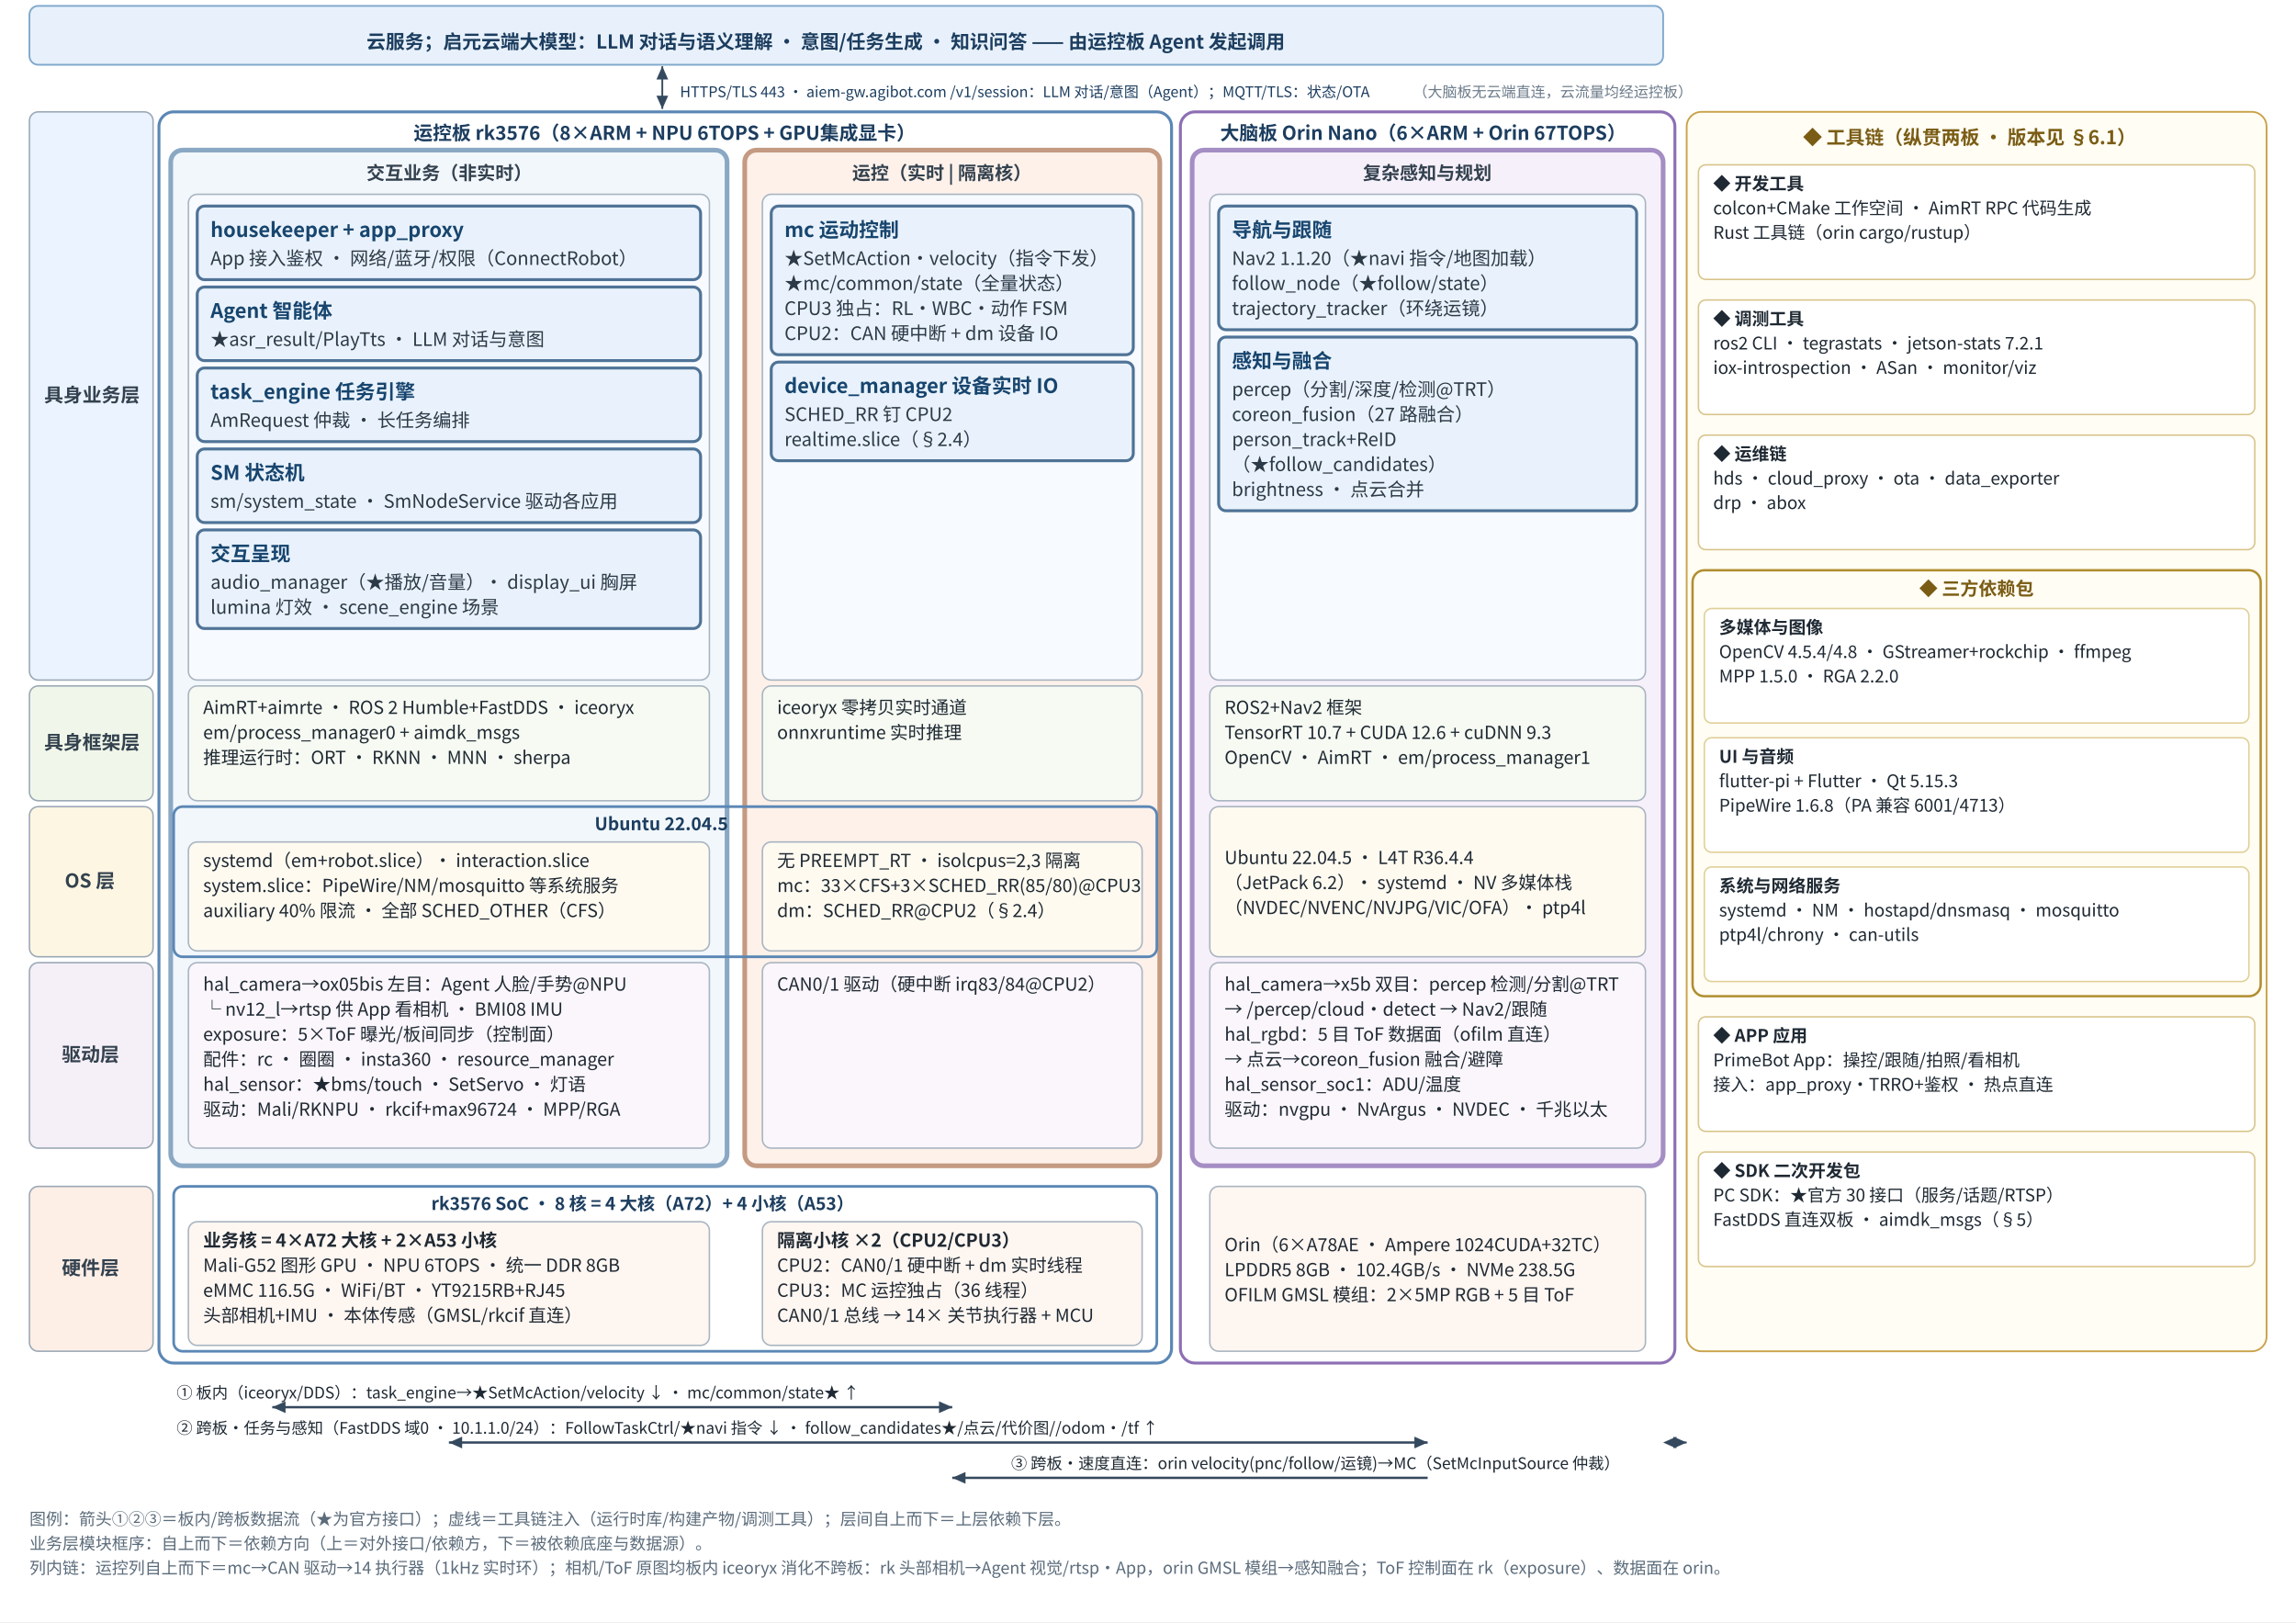
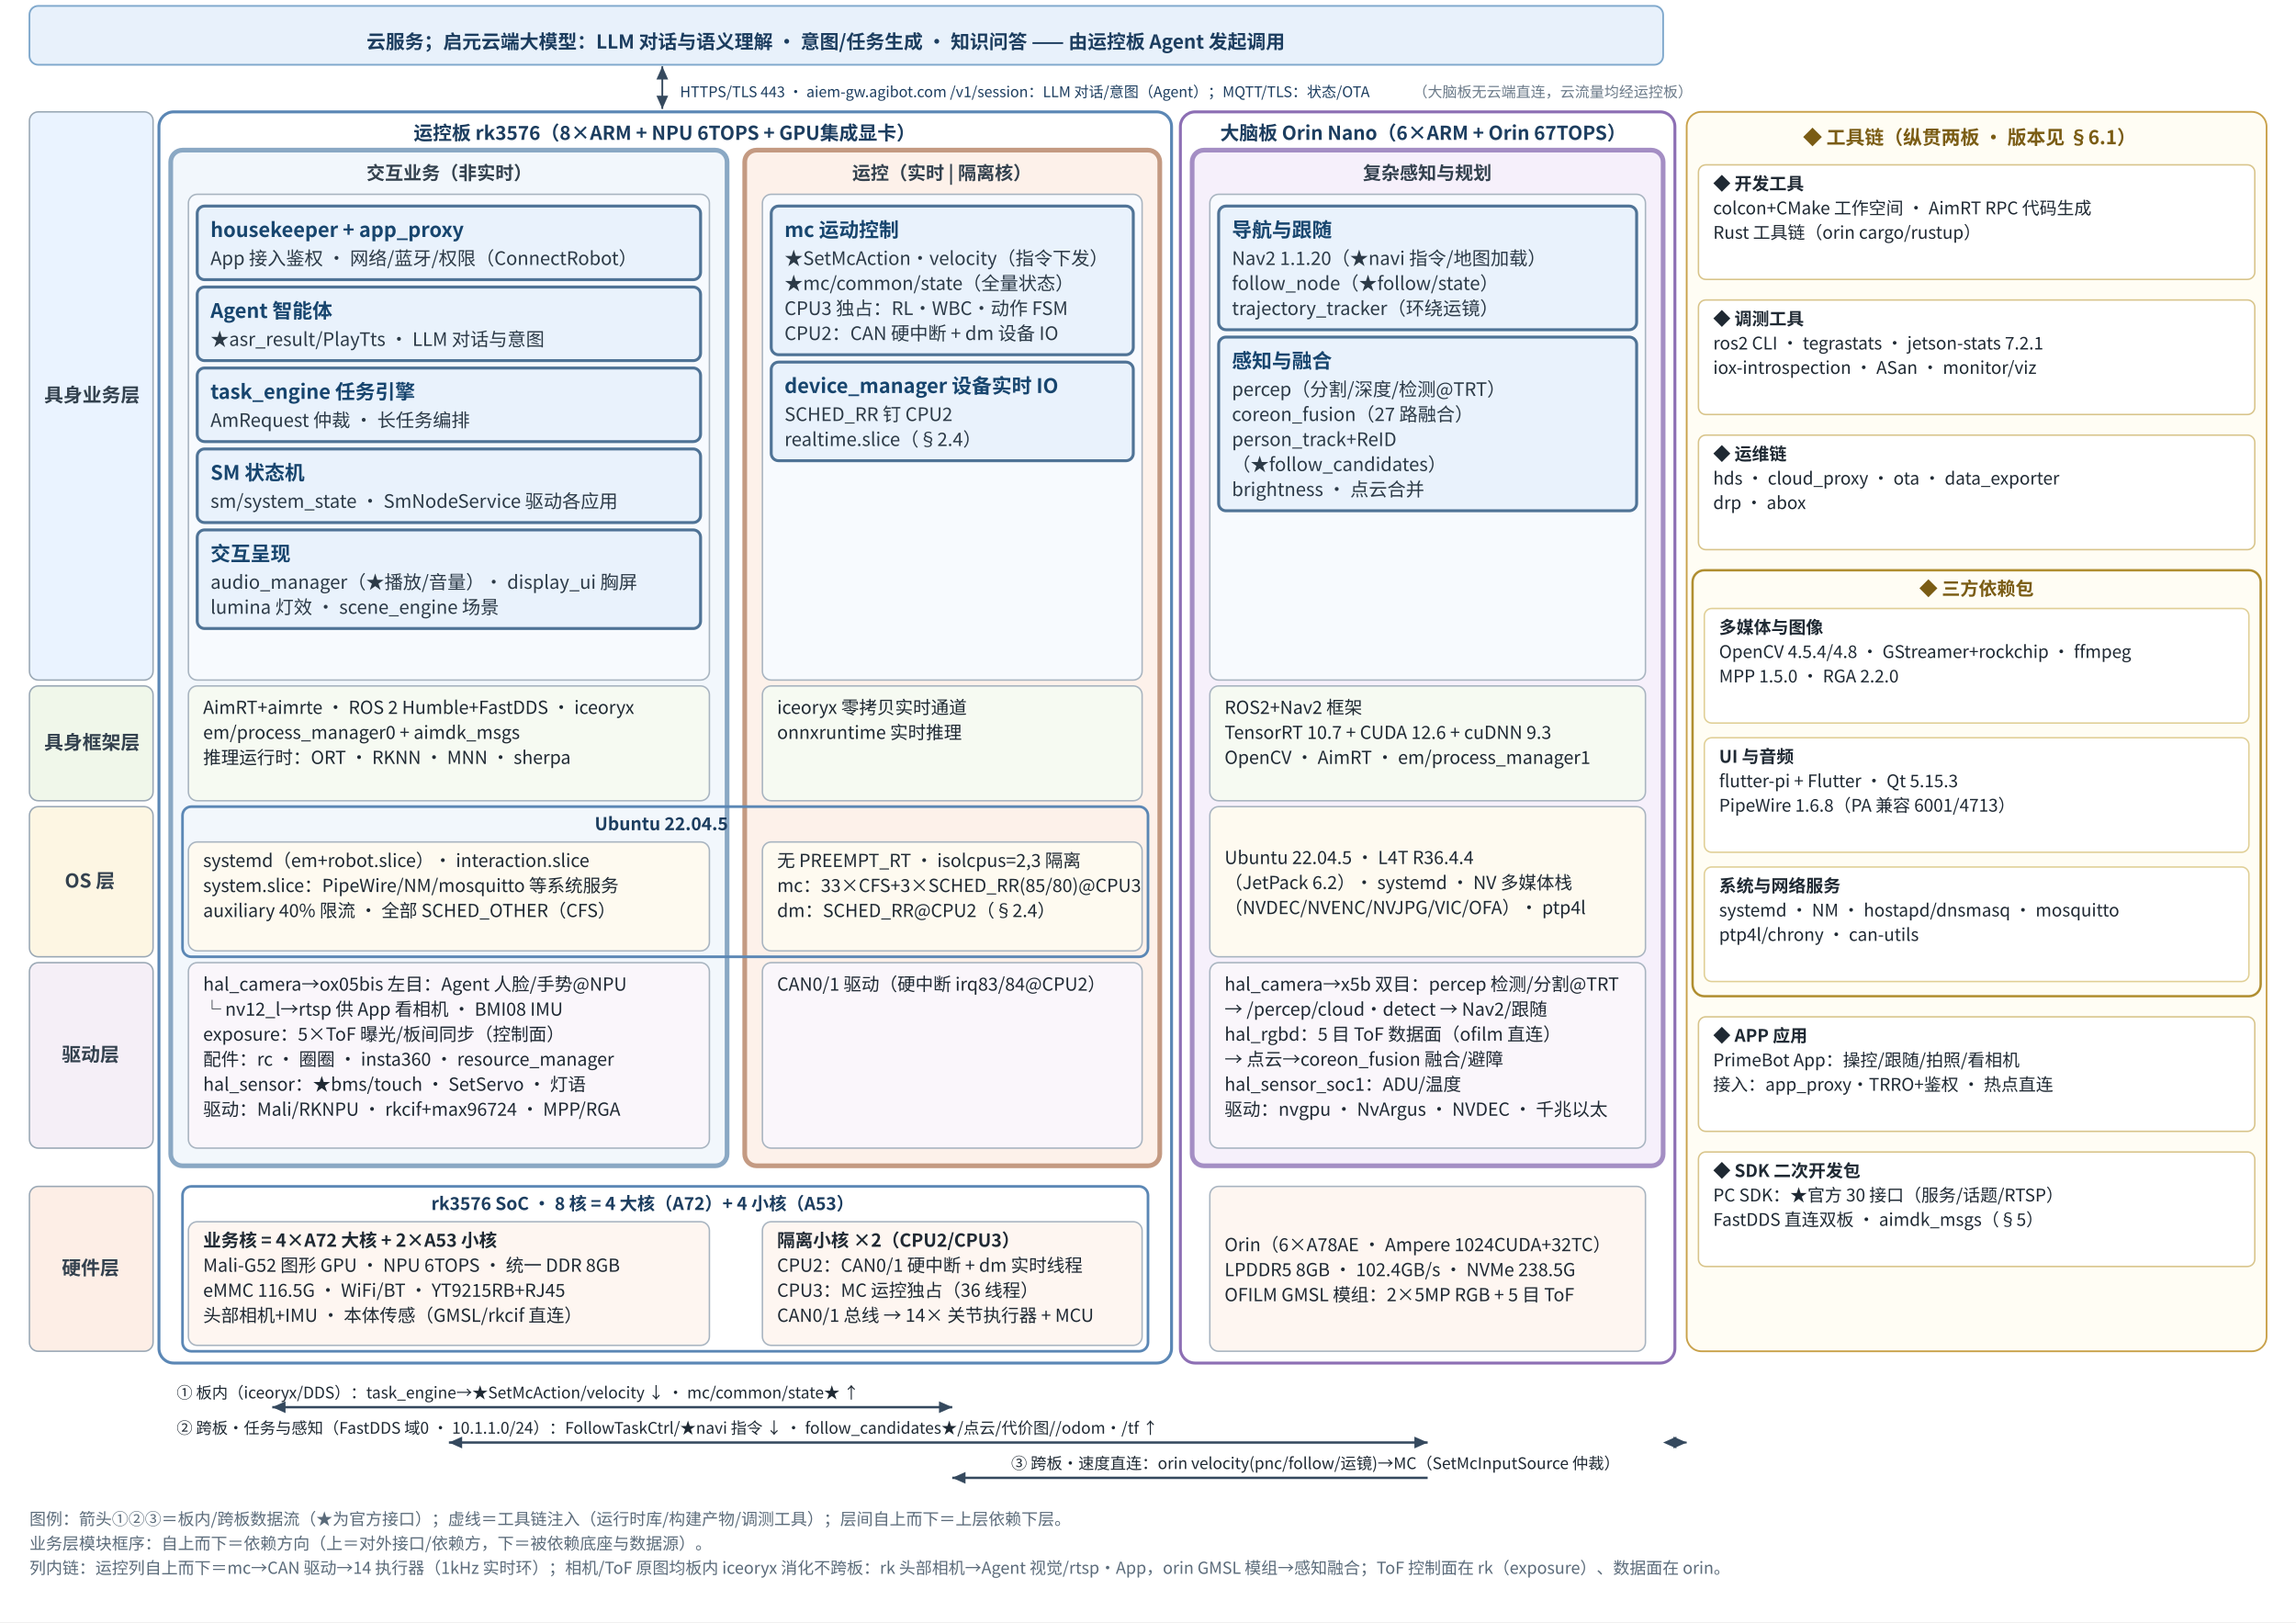
<svg xmlns="http://www.w3.org/2000/svg" width="1560" height="1102" viewBox="0 0 1560 1102">
  <rect x="0" y="0" width="1560" height="1102" fill="#ffffff" />
  <rect x="20" y="4" width="1110" height="40" rx="6" fill="#e8f1fb" stroke="#7fa8cc" stroke-width="1.2" />
  <text x="249" y="33" font-family="Noto Sans CJK SC" font-size="13" fill="#1c3d5f" font-weight="700">云服务；启元云端大模型：LLM 对话与语义理解 · 意图/任务生成 · 知识问答 —— 由运控板 Agent 发起调用</text>
  <line x1="450" y1="45" x2="450" y2="74" stroke="#35495e" stroke-width="1.2" />
  <polygon points="450,74 446,65 454,65" fill="#35495e" />
  <polygon points="450,45 454,54 446,54" fill="#35495e" />
  <text x="462" y="66" font-family="Noto Sans CJK SC" font-size="10" fill="#1c3d5f">HTTPS/TLS 443 · aiem-gw.agibot.com /v1/session：LLM 对话/意图（Agent）；MQTT/TLS：状态/OTA</text>
  <text x="960" y="66" font-family="Noto Sans CJK SC" font-size="10" fill="#6b7a89">（大脑板无云端直连，云流量均经运控板）</text>
  <rect x="108" y="76" width="688" height="850" rx="10" fill="#ffffff" stroke="#5b87b5" stroke-width="2" />
  <text x="281" y="95" font-family="Noto Sans CJK SC" font-size="13" fill="#1c3d5f" font-weight="700">运控板 rk3576（8×ARM + NPU 6TOPS + GPU集成显卡）</text>
  <rect x="802" y="76" width="336" height="850" rx="10" fill="#ffffff" stroke="#8d6fb4" stroke-width="2" />
  <text x="829" y="95" font-family="Noto Sans CJK SC" font-size="13" fill="#1c3d5f" font-weight="700">大脑板 Orin Nano（6×ARM + Orin 67TOPS）</text>
  <rect x="116" y="102" width="378" height="690" rx="8" fill="#f2f7fc" stroke="#8aa8c4" stroke-width="3.2" />
  <text x="249" y="122" font-family="Noto Sans CJK SC" font-size="12.5" fill="#33414e" font-weight="700">交互业务（非实时）</text>
  <rect x="506" y="102" width="282" height="690" rx="8" fill="#fdf1ea" stroke="#c49a82" stroke-width="3.2" />
  <text x="579" y="122" font-family="Noto Sans CJK SC" font-size="12.5" fill="#33414e" font-weight="700">运控（实时 | 隔离核）</text>
  <rect x="810" y="102" width="320" height="690" rx="8" fill="#f6f0fb" stroke="#a48ec4" stroke-width="3.2" />
  <text x="926" y="122" font-family="Noto Sans CJK SC" font-size="12.5" fill="#33414e" font-weight="700">复杂感知与规划</text>
  <rect x="20" y="76" width="84" height="386" rx="6" fill="#eaf3ff" stroke="#9aa8b5" stroke-width="1" />
  <text x="30" y="273" font-family="Noto Sans CJK SC" font-size="13" fill="#33414e" font-weight="700">具身业务层</text>
  <rect x="128" y="132" width="354" height="330" rx="6" fill="#f7fafe" stroke="#a8b4c0" stroke-width="1" />
  <rect x="134" y="140" width="342" height="50" rx="5" fill="#e9f2fc" stroke="#4f7396" stroke-width="2" />
  <text x="143" y="161" font-family="Noto Sans CJK SC" font-size="13.6" fill="#17456e" font-weight="700">housekeeper + app_proxy</text>
  <text x="143" y="180" font-family="Noto Sans CJK SC" font-size="12.6" fill="#2c3a47">App 接入鉴权 · 网络/蓝牙/权限（ConnectRobot）</text>
  <rect x="134" y="195" width="342" height="50" rx="5" fill="#e9f2fc" stroke="#4f7396" stroke-width="2" />
  <text x="143" y="216" font-family="Noto Sans CJK SC" font-size="13.6" fill="#17456e" font-weight="700">Agent 智能体</text>
  <text x="143" y="235" font-family="Noto Sans CJK SC" font-size="12.6" fill="#2c3a47">★asr_result/PlayTts · LLM 对话与意图</text>
  <rect x="134" y="250" width="342" height="50" rx="5" fill="#e9f2fc" stroke="#4f7396" stroke-width="2" />
  <text x="143" y="271" font-family="Noto Sans CJK SC" font-size="13.6" fill="#17456e" font-weight="700">task_engine 任务引擎</text>
  <text x="143" y="290" font-family="Noto Sans CJK SC" font-size="12.6" fill="#2c3a47">AmRequest 仲裁 · 长任务编排</text>
  <rect x="134" y="305" width="342" height="50" rx="5" fill="#e9f2fc" stroke="#4f7396" stroke-width="2" />
  <text x="143" y="326" font-family="Noto Sans CJK SC" font-size="13.6" fill="#17456e" font-weight="700">SM 状态机</text>
  <text x="143" y="345" font-family="Noto Sans CJK SC" font-size="12.6" fill="#2c3a47">sm/system_state · SmNodeService 驱动各应用</text>
  <rect x="134" y="360" width="342" height="67" rx="5" fill="#e9f2fc" stroke="#4f7396" stroke-width="2" />
  <text x="143" y="381" font-family="Noto Sans CJK SC" font-size="13.6" fill="#17456e" font-weight="700">交互呈现</text>
  <text x="143" y="400" font-family="Noto Sans CJK SC" font-size="12.6" fill="#2c3a47">audio_manager（★播放/音量）· display_ui 胸屏</text>
  <text x="143" y="417" font-family="Noto Sans CJK SC" font-size="12.6" fill="#2c3a47">lumina 灯效 · scene_engine 场景</text>
  <rect x="518" y="132" width="258" height="330" rx="6" fill="#f7fafe" stroke="#a8b4c0" stroke-width="1" />
  <rect x="524" y="140" width="246" height="101" rx="5" fill="#e9f2fc" stroke="#4f7396" stroke-width="2" />
  <text x="533" y="161" font-family="Noto Sans CJK SC" font-size="13.6" fill="#17456e" font-weight="700">mc 运动控制</text>
  <text x="533" y="180" font-family="Noto Sans CJK SC" font-size="12.6" fill="#2c3a47">★SetMcAction·velocity（指令下发）</text>
  <text x="533" y="197" font-family="Noto Sans CJK SC" font-size="12.6" fill="#2c3a47">★mc/common/state（全量状态）</text>
  <text x="533" y="214" font-family="Noto Sans CJK SC" font-size="12.6" fill="#2c3a47">CPU3 独占：RL·WBC·动作 FSM</text>
  <text x="533" y="231" font-family="Noto Sans CJK SC" font-size="12.6" fill="#2c3a47">CPU2：CAN 硬中断 + dm 设备 IO</text>
  <rect x="524" y="246" width="246" height="67" rx="5" fill="#e9f2fc" stroke="#4f7396" stroke-width="2" />
  <text x="533" y="267" font-family="Noto Sans CJK SC" font-size="13.6" fill="#17456e" font-weight="700">device_manager 设备实时 IO</text>
  <text x="533" y="286" font-family="Noto Sans CJK SC" font-size="12.6" fill="#2c3a47">SCHED_RR 钉 CPU2</text>
  <text x="533" y="303" font-family="Noto Sans CJK SC" font-size="12.6" fill="#2c3a47">realtime.slice（§2.4）</text>
  <rect x="822" y="132" width="296" height="330" rx="6" fill="#f7fafe" stroke="#a8b4c0" stroke-width="1" />
  <rect x="828" y="140" width="284" height="84" rx="5" fill="#e9f2fc" stroke="#4f7396" stroke-width="2" />
  <text x="837" y="161" font-family="Noto Sans CJK SC" font-size="13.6" fill="#17456e" font-weight="700">导航与跟随</text>
  <text x="837" y="180" font-family="Noto Sans CJK SC" font-size="12.6" fill="#2c3a47">Nav2 1.1.20（★navi 指令/地图加载）</text>
  <text x="837" y="197" font-family="Noto Sans CJK SC" font-size="12.6" fill="#2c3a47">follow_node（★follow/state）</text>
  <text x="837" y="214" font-family="Noto Sans CJK SC" font-size="12.6" fill="#2c3a47">trajectory_tracker（环绕运镜）</text>
  <rect x="828" y="229" width="284" height="118" rx="5" fill="#e9f2fc" stroke="#4f7396" stroke-width="2" />
  <text x="837" y="250" font-family="Noto Sans CJK SC" font-size="13.6" fill="#17456e" font-weight="700">感知与融合</text>
  <text x="837" y="269" font-family="Noto Sans CJK SC" font-size="12.6" fill="#2c3a47">percep（分割/深度/检测@TRT）</text>
  <text x="837" y="286" font-family="Noto Sans CJK SC" font-size="12.6" fill="#2c3a47">coreon_fusion（27 路融合）</text>
  <text x="837" y="303" font-family="Noto Sans CJK SC" font-size="12.6" fill="#2c3a47">person_track+ReID</text>
  <text x="837" y="320" font-family="Noto Sans CJK SC" font-size="12.6" fill="#2c3a47">（★follow_candidates）</text>
  <text x="837" y="337" font-family="Noto Sans CJK SC" font-size="12.6" fill="#2c3a47">brightness · 点云合并</text>
  <rect x="20" y="466" width="84" height="78" rx="6" fill="#f0f7ea" stroke="#9aa8b5" stroke-width="1" />
  <text x="30" y="509" font-family="Noto Sans CJK SC" font-size="13" fill="#33414e" font-weight="700">具身框架层</text>
  <rect x="128" y="466" width="354" height="78" rx="6" fill="#f6faf2" stroke="#a8b4c0" stroke-width="1" />
  <text x="138" y="485" font-family="Noto Sans CJK SC" font-size="12.2" fill="#1f2933">AimRT+aimrte · ROS 2 Humble+FastDDS · iceoryx</text>
  <text x="138" y="502" font-family="Noto Sans CJK SC" font-size="12.2" fill="#1f2933">em/process_manager0 + aimdk_msgs</text>
  <text x="138" y="519" font-family="Noto Sans CJK SC" font-size="12.2" fill="#1f2933">推理运行时：ORT · RKNN · MNN · sherpa</text>
  <rect x="518" y="466" width="258" height="78" rx="6" fill="#f6faf2" stroke="#a8b4c0" stroke-width="1" />
  <text x="528" y="485" font-family="Noto Sans CJK SC" font-size="12.2" fill="#1f2933">iceoryx 零拷贝实时通道</text>
  <text x="528" y="502" font-family="Noto Sans CJK SC" font-size="12.2" fill="#1f2933">onnxruntime 实时推理</text>
  <rect x="822" y="466" width="296" height="78" rx="6" fill="#f6faf2" stroke="#a8b4c0" stroke-width="1" />
  <text x="832" y="485" font-family="Noto Sans CJK SC" font-size="12.2" fill="#1f2933">ROS2+Nav2 框架</text>
  <text x="832" y="502" font-family="Noto Sans CJK SC" font-size="12.2" fill="#1f2933">TensorRT 10.7 + CUDA 12.6 + cuDNN 9.3</text>
  <text x="832" y="519" font-family="Noto Sans CJK SC" font-size="12.2" fill="#1f2933">OpenCV · AimRT · em/process_manager1</text>
  <rect x="20" y="548" width="84" height="102" rx="6" fill="#fdf6e3" stroke="#9aa8b5" stroke-width="1" />
  <text x="44" y="603" font-family="Noto Sans CJK SC" font-size="13" fill="#33414e" font-weight="700">OS 层</text>
-   <rect x="118" y="548" width="668" height="102" rx="6" fill="none" stroke="#5b87b5" stroke-width="1.8" />
+   <rect x="124" y="548" width="656" height="102" rx="6" fill="none" stroke="#5b87b5" stroke-width="1.8" />
  <text x="404" y="564" font-family="Noto Sans CJK SC" font-size="12" fill="#1c3d5f" font-weight="700">Ubuntu 22.04.5</text>
  <rect x="128" y="572" width="354" height="74" rx="6" fill="#fefaf0" stroke="#a8b4c0" stroke-width="1" />
  <text x="138" y="589" font-family="Noto Sans CJK SC" font-size="12.2" fill="#1f2933">systemd（em+robot.slice）· interaction.slice</text>
  <text x="138" y="606" font-family="Noto Sans CJK SC" font-size="12.2" fill="#1f2933">system.slice：PipeWire/NM/mosquitto 等系统服务</text>
  <text x="138" y="623" font-family="Noto Sans CJK SC" font-size="12.2" fill="#1f2933">auxiliary 40% 限流 · 全部 SCHED_OTHER（CFS）</text>
  <rect x="518" y="572" width="258" height="74" rx="6" fill="#fefaf0" stroke="#a8b4c0" stroke-width="1" />
  <text x="528" y="589" font-family="Noto Sans CJK SC" font-size="12.2" fill="#1f2933">无 PREEMPT_RT · isolcpus=2,3 隔离</text>
  <text x="528" y="606" font-family="Noto Sans CJK SC" font-size="12.2" fill="#1f2933">mc：33×CFS+3×SCHED_RR(85/80)@CPU3</text>
  <text x="528" y="623" font-family="Noto Sans CJK SC" font-size="12.2" fill="#1f2933">dm：SCHED_RR@CPU2（§2.4）</text>
  <rect x="822" y="548" width="296" height="102" rx="6" fill="#fefaf0" stroke="#a8b4c0" stroke-width="1" />
  <text x="832" y="587" font-family="Noto Sans CJK SC" font-size="12.2" fill="#1f2933">Ubuntu 22.04.5 · L4T R36.4.4</text>
  <text x="832" y="604" font-family="Noto Sans CJK SC" font-size="12.2" fill="#1f2933">（JetPack 6.2）· systemd · NV 多媒体栈</text>
  <text x="832" y="621" font-family="Noto Sans CJK SC" font-size="12.2" fill="#1f2933">（NVDEC/NVENC/NVJPG/VIC/OFA）· ptp4l</text>
  <rect x="20" y="654" width="84" height="126" rx="6" fill="#f5eff7" stroke="#9aa8b5" stroke-width="1" />
  <text x="42" y="721" font-family="Noto Sans CJK SC" font-size="13" fill="#33414e" font-weight="700">驱动层</text>
  <rect x="128" y="654" width="354" height="126" rx="6" fill="#faf6fb" stroke="#a8b4c0" stroke-width="1" />
  <text x="138" y="673" font-family="Noto Sans CJK SC" font-size="12.2" fill="#1f2933">hal_camera→ox05bis 左目：Agent 人脸/手势@NPU</text>
  <text x="138" y="690" font-family="Noto Sans CJK SC" font-size="12.2" fill="#1f2933">└ nv12_l→rtsp 供 App 看相机 · BMI08 IMU</text>
  <text x="138" y="707" font-family="Noto Sans CJK SC" font-size="12.2" fill="#1f2933">exposure：5×ToF 曝光/板间同步（控制面）</text>
  <text x="138" y="724" font-family="Noto Sans CJK SC" font-size="12.2" fill="#1f2933">配件：rc · 圈圈 · insta360 · resource_manager</text>
  <text x="138" y="741" font-family="Noto Sans CJK SC" font-size="12.2" fill="#1f2933">hal_sensor：★bms/touch · SetServo · 灯语</text>
  <text x="138" y="758" font-family="Noto Sans CJK SC" font-size="12.2" fill="#1f2933">驱动：Mali/RKNPU · rkcif+max96724 · MPP/RGA</text>
  <rect x="518" y="654" width="258" height="126" rx="6" fill="#faf6fb" stroke="#a8b4c0" stroke-width="1" />
  <text x="528" y="673" font-family="Noto Sans CJK SC" font-size="12.2" fill="#1f2933">CAN0/1 驱动（硬中断 irq83/84@CPU2）</text>
  <rect x="822" y="654" width="296" height="126" rx="6" fill="#faf6fb" stroke="#a8b4c0" stroke-width="1" />
  <text x="832" y="673" font-family="Noto Sans CJK SC" font-size="12.2" fill="#1f2933">hal_camera→x5b 双目：percep 检测/分割@TRT</text>
  <text x="832" y="690" font-family="Noto Sans CJK SC" font-size="12.2" fill="#1f2933">→ /percep/cloud·detect → Nav2/跟随</text>
  <text x="832" y="707" font-family="Noto Sans CJK SC" font-size="12.2" fill="#1f2933">hal_rgbd：5 目 ToF 数据面（ofilm 直连）</text>
  <text x="832" y="724" font-family="Noto Sans CJK SC" font-size="12.2" fill="#1f2933">→ 点云→coreon_fusion 融合/避障</text>
  <text x="832" y="741" font-family="Noto Sans CJK SC" font-size="12.2" fill="#1f2933">hal_sensor_soc1：ADU/温度</text>
  <text x="832" y="758" font-family="Noto Sans CJK SC" font-size="12.2" fill="#1f2933">驱动：nvgpu · NvArgus · NVDEC · 千兆以太</text>
  <rect x="20" y="806" width="84" height="112" rx="6" fill="#fdeee6" stroke="#9aa8b5" stroke-width="1" />
  <text x="42" y="866" font-family="Noto Sans CJK SC" font-size="13" fill="#33414e" font-weight="700">硬件层</text>
-   <rect x="118" y="806" width="668" height="112" rx="6" fill="none" stroke="#5b87b5" stroke-width="1.8" />
+   <rect x="124" y="806" width="656" height="112" rx="6" fill="none" stroke="#5b87b5" stroke-width="1.8" />
  <text x="293" y="822" font-family="Noto Sans CJK SC" font-size="12" fill="#1c3d5f" font-weight="700">rk3576 SoC · 8 核 = 4 大核（A72）+ 4 小核（A53）</text>
  <rect x="128" y="830" width="354" height="84" rx="6" fill="#fef6f1" stroke="#a8b4c0" stroke-width="1" />
  <text x="138" y="847" font-family="Noto Sans CJK SC" font-size="12.2" fill="#1f2933" font-weight="700">业务核 = 4×A72 大核 + 2×A53 小核</text>
  <text x="138" y="864" font-family="Noto Sans CJK SC" font-size="12.2" fill="#1f2933">Mali-G52 图形 GPU · NPU 6TOPS · 统一 DDR 8GB</text>
  <text x="138" y="881" font-family="Noto Sans CJK SC" font-size="12.2" fill="#1f2933">eMMC 116.5G · WiFi/BT · YT9215RB+RJ45</text>
  <text x="138" y="898" font-family="Noto Sans CJK SC" font-size="12.2" fill="#1f2933">头部相机+IMU · 本体传感（GMSL/rkcif 直连）</text>
  <rect x="518" y="830" width="258" height="84" rx="6" fill="#fef6f1" stroke="#a8b4c0" stroke-width="1" />
  <text x="528" y="847" font-family="Noto Sans CJK SC" font-size="12.2" fill="#1f2933" font-weight="700">隔离小核 ×2（CPU2/CPU3）</text>
  <text x="528" y="864" font-family="Noto Sans CJK SC" font-size="12.2" fill="#1f2933">CPU2：CAN0/1 硬中断 + dm 实时线程</text>
  <text x="528" y="881" font-family="Noto Sans CJK SC" font-size="12.2" fill="#1f2933">CPU3：MC 运控独占（36 线程）</text>
  <text x="528" y="898" font-family="Noto Sans CJK SC" font-size="12.2" fill="#1f2933">CAN0/1 总线 → 14× 关节执行器 + MCU</text>
  <rect x="822" y="806" width="296" height="112" rx="6" fill="#fef6f1" stroke="#a8b4c0" stroke-width="1" />
  <text x="832" y="850" font-family="Noto Sans CJK SC" font-size="12.2" fill="#1f2933">Orin（6×A78AE · Ampere 1024CUDA+32TC）</text>
  <text x="832" y="867" font-family="Noto Sans CJK SC" font-size="12.2" fill="#1f2933">LPDDR5 8GB · 102.4GB/s · NVMe 238.5G</text>
  <text x="832" y="884" font-family="Noto Sans CJK SC" font-size="12.2" fill="#1f2933">OFILM GMSL 模组：2×5MP RGB + 5 目 ToF</text>
  <rect x="1146" y="76" width="394" height="842" rx="10" fill="#fffdf4" stroke="#c9a24b" stroke-width="1.2" />
  <text x="1225" y="98" font-family="Noto Sans CJK SC" font-size="13" fill="#7a5c14" font-weight="700">◆ 工具链（纵贯两板 · 版本见 §6.1）</text>
  <rect x="1154" y="112" width="378" height="77.8" rx="5" fill="#ffffff" stroke="#d8c48a" stroke-width="1" />
  <text x="1164" y="129" font-family="Noto Sans CJK SC" font-size="11.8" fill="#1f2933" font-weight="700">◆ 开发工具</text>
  <text x="1164" y="145.6" font-family="Noto Sans CJK SC" font-size="11.8" fill="#1f2933">colcon+CMake 工作空间 · AimRT RPC 代码生成</text>
  <text x="1164" y="162.2" font-family="Noto Sans CJK SC" font-size="11.8" fill="#1f2933">Rust 工具链（orin cargo/rustup）</text>
  <rect x="1154" y="203.8" width="378" height="77.8" rx="5" fill="#ffffff" stroke="#d8c48a" stroke-width="1" />
  <text x="1164" y="220.8" font-family="Noto Sans CJK SC" font-size="11.8" fill="#1f2933" font-weight="700">◆ 调测工具</text>
  <text x="1164" y="237.4" font-family="Noto Sans CJK SC" font-size="11.8" fill="#1f2933">ros2 CLI · tegrastats · jetson-stats 7.2.1</text>
  <text x="1164" y="254.0" font-family="Noto Sans CJK SC" font-size="11.8" fill="#1f2933">iox-introspection · ASan · monitor/viz</text>
  <rect x="1154" y="295.6" width="378" height="77.8" rx="5" fill="#ffffff" stroke="#d8c48a" stroke-width="1" />
  <text x="1164" y="312.6" font-family="Noto Sans CJK SC" font-size="11.8" fill="#1f2933" font-weight="700">◆ 运维链</text>
  <text x="1164" y="329.2" font-family="Noto Sans CJK SC" font-size="11.8" fill="#1f2933">hds · cloud_proxy · ota · data_exporter</text>
  <text x="1164" y="345.8" font-family="Noto Sans CJK SC" font-size="11.8" fill="#1f2933">drp · abox</text>
  <rect x="1150" y="387.4" width="386" height="289.4" rx="8" fill="none" stroke="#b08e30" stroke-width="1.6" />
  <text x="1304" y="404.4" font-family="Noto Sans CJK SC" font-size="12.5" fill="#7a5c14" font-weight="700">◆ 三方依赖包</text>
  <rect x="1158" y="413.4" width="370" height="77.8" rx="5" fill="#ffffff" stroke="#e0cf96" stroke-width="1" />
  <text x="1168" y="430.4" font-family="Noto Sans CJK SC" font-size="11.8" fill="#1f2933" font-weight="700">多媒体与图像</text>
  <text x="1168" y="447" font-family="Noto Sans CJK SC" font-size="11.8" fill="#1f2933">OpenCV 4.5.4/4.8 · GStreamer+rockchip · ffmpeg</text>
  <text x="1168" y="463.6" font-family="Noto Sans CJK SC" font-size="11.8" fill="#1f2933">MPP 1.5.0 · RGA 2.2.0</text>
  <rect x="1158" y="501.2" width="370" height="77.8" rx="5" fill="#ffffff" stroke="#e0cf96" stroke-width="1" />
  <text x="1168" y="518.2" font-family="Noto Sans CJK SC" font-size="11.8" fill="#1f2933" font-weight="700">UI 与音频</text>
  <text x="1168" y="534.8" font-family="Noto Sans CJK SC" font-size="11.8" fill="#1f2933">flutter-pi + Flutter · Qt 5.15.3</text>
  <text x="1168" y="551.4" font-family="Noto Sans CJK SC" font-size="11.8" fill="#1f2933">PipeWire 1.6.8（PA 兼容 6001/4713）</text>
  <rect x="1158" y="589.0" width="370" height="77.8" rx="5" fill="#ffffff" stroke="#e0cf96" stroke-width="1" />
  <text x="1168" y="606.0" font-family="Noto Sans CJK SC" font-size="11.8" fill="#1f2933" font-weight="700">系统与网络服务</text>
  <text x="1168" y="622.6" font-family="Noto Sans CJK SC" font-size="11.8" fill="#1f2933">systemd · NM · hostapd/dnsmasq · mosquitto</text>
  <text x="1168" y="639.2" font-family="Noto Sans CJK SC" font-size="11.8" fill="#1f2933">ptp4l/chrony · can-utils</text>
  <rect x="1154" y="690.8" width="378" height="77.8" rx="5" fill="#ffffff" stroke="#d8c48a" stroke-width="1" />
  <text x="1164" y="707.8" font-family="Noto Sans CJK SC" font-size="11.8" fill="#1f2933" font-weight="700">◆ APP 应用</text>
  <text x="1164" y="724.4" font-family="Noto Sans CJK SC" font-size="11.8" fill="#1f2933">PrimeBot App：操控/跟随/拍照/看相机</text>
  <text x="1164" y="741" font-family="Noto Sans CJK SC" font-size="11.8" fill="#1f2933">接入：app_proxy·TRRO+鉴权 · 热点直连</text>
  <rect x="1154" y="782.6" width="378" height="77.8" rx="5" fill="#ffffff" stroke="#d8c48a" stroke-width="1" />
  <text x="1164" y="799.6" font-family="Noto Sans CJK SC" font-size="11.8" fill="#1f2933" font-weight="700">◆ SDK 二次开发包</text>
  <text x="1164" y="816.2" font-family="Noto Sans CJK SC" font-size="11.8" fill="#1f2933">PC SDK：★官方 30 接口（服务/话题/RTSP）</text>
  <text x="1164" y="832.8" font-family="Noto Sans CJK SC" font-size="11.8" fill="#1f2933">FastDDS 直连双板 · aimdk_msgs（§5）</text>
  <text x="120" y="950" font-family="Noto Sans CJK SC" font-size="10.8" fill="#1f2933">① 板内（iceoryx/DDS）：task_engine→★SetMcAction/velocity ↓ · mc/common/state★ ↑</text>
  <line x1="185" y1="956" x2="647" y2="956" stroke="#35495e" stroke-width="1.6" />
  <polygon points="647,956 638,960 638,952" fill="#35495e" />
  <polygon points="185,956 194,952 194,960" fill="#35495e" />
  <text x="120" y="974" font-family="Noto Sans CJK SC" font-size="10.8" fill="#1f2933">② 跨板·任务与感知（FastDDS 域0 · 10.1.1.0/24）：FollowTaskCtrl/★navi 指令 ↓ · follow_candidates★/点云/代价图//odom·/tf ↑</text>
  <line x1="305" y1="980" x2="970" y2="980" stroke="#35495e" stroke-width="1.6" />
  <polygon points="970,980 961,984 961,976" fill="#35495e" />
  <polygon points="305,980 314,976 314,984" fill="#35495e" />
  <text x="687" y="998" font-family="Noto Sans CJK SC" font-size="10.8" fill="#1f2933">③ 跨板·速度直连：orin velocity(pnc/follow/运镜)→MC（SetMcInputSource 仲裁）</text>
  <line x1="970" y1="1004" x2="647" y2="1004" stroke="#35495e" stroke-width="1.6" />
  <polygon points="647,1004 656,1000 656,1008" fill="#35495e" />
  <line x1="1146" y1="980" x2="1130" y2="980" stroke="#35495e" stroke-width="1.3" stroke-dasharray="5,4" />
  <polygon points="1130,980 1139,976 1139,984" fill="#35495e" />
  <polygon points="1146,980 1137,984 1137,976" fill="#35495e" />
  <text x="20" y="1036" font-family="Noto Sans CJK SC" font-size="11.2" fill="#5b6b7a">图例：箭头①②③＝板内/跨板数据流（★为官方接口）；虚线＝工具链注入（运行时库/构建产物/调测工具）；层间自上而下＝上层依赖下层。</text>
  <text x="20" y="1052.6" font-family="Noto Sans CJK SC" font-size="11.2" fill="#5b6b7a">业务层模块框序：自上而下＝依赖方向（上＝对外接口/依赖方，下＝被依赖底座与数据源）。</text>
  <text x="20" y="1069.2" font-family="Noto Sans CJK SC" font-size="11.2" fill="#5b6b7a">列内链：运控列自上而下＝mc→CAN 驱动→14 执行器（1kHz 实时环）；相机/ToF 原图均板内 iceoryx 消化不跨板：rk 头部相机→Agent 视觉/rtsp·App，orin GMSL 模组→感知融合；ToF 控制面在 rk（exposure）、数据面在 orin。</text>
</svg>
